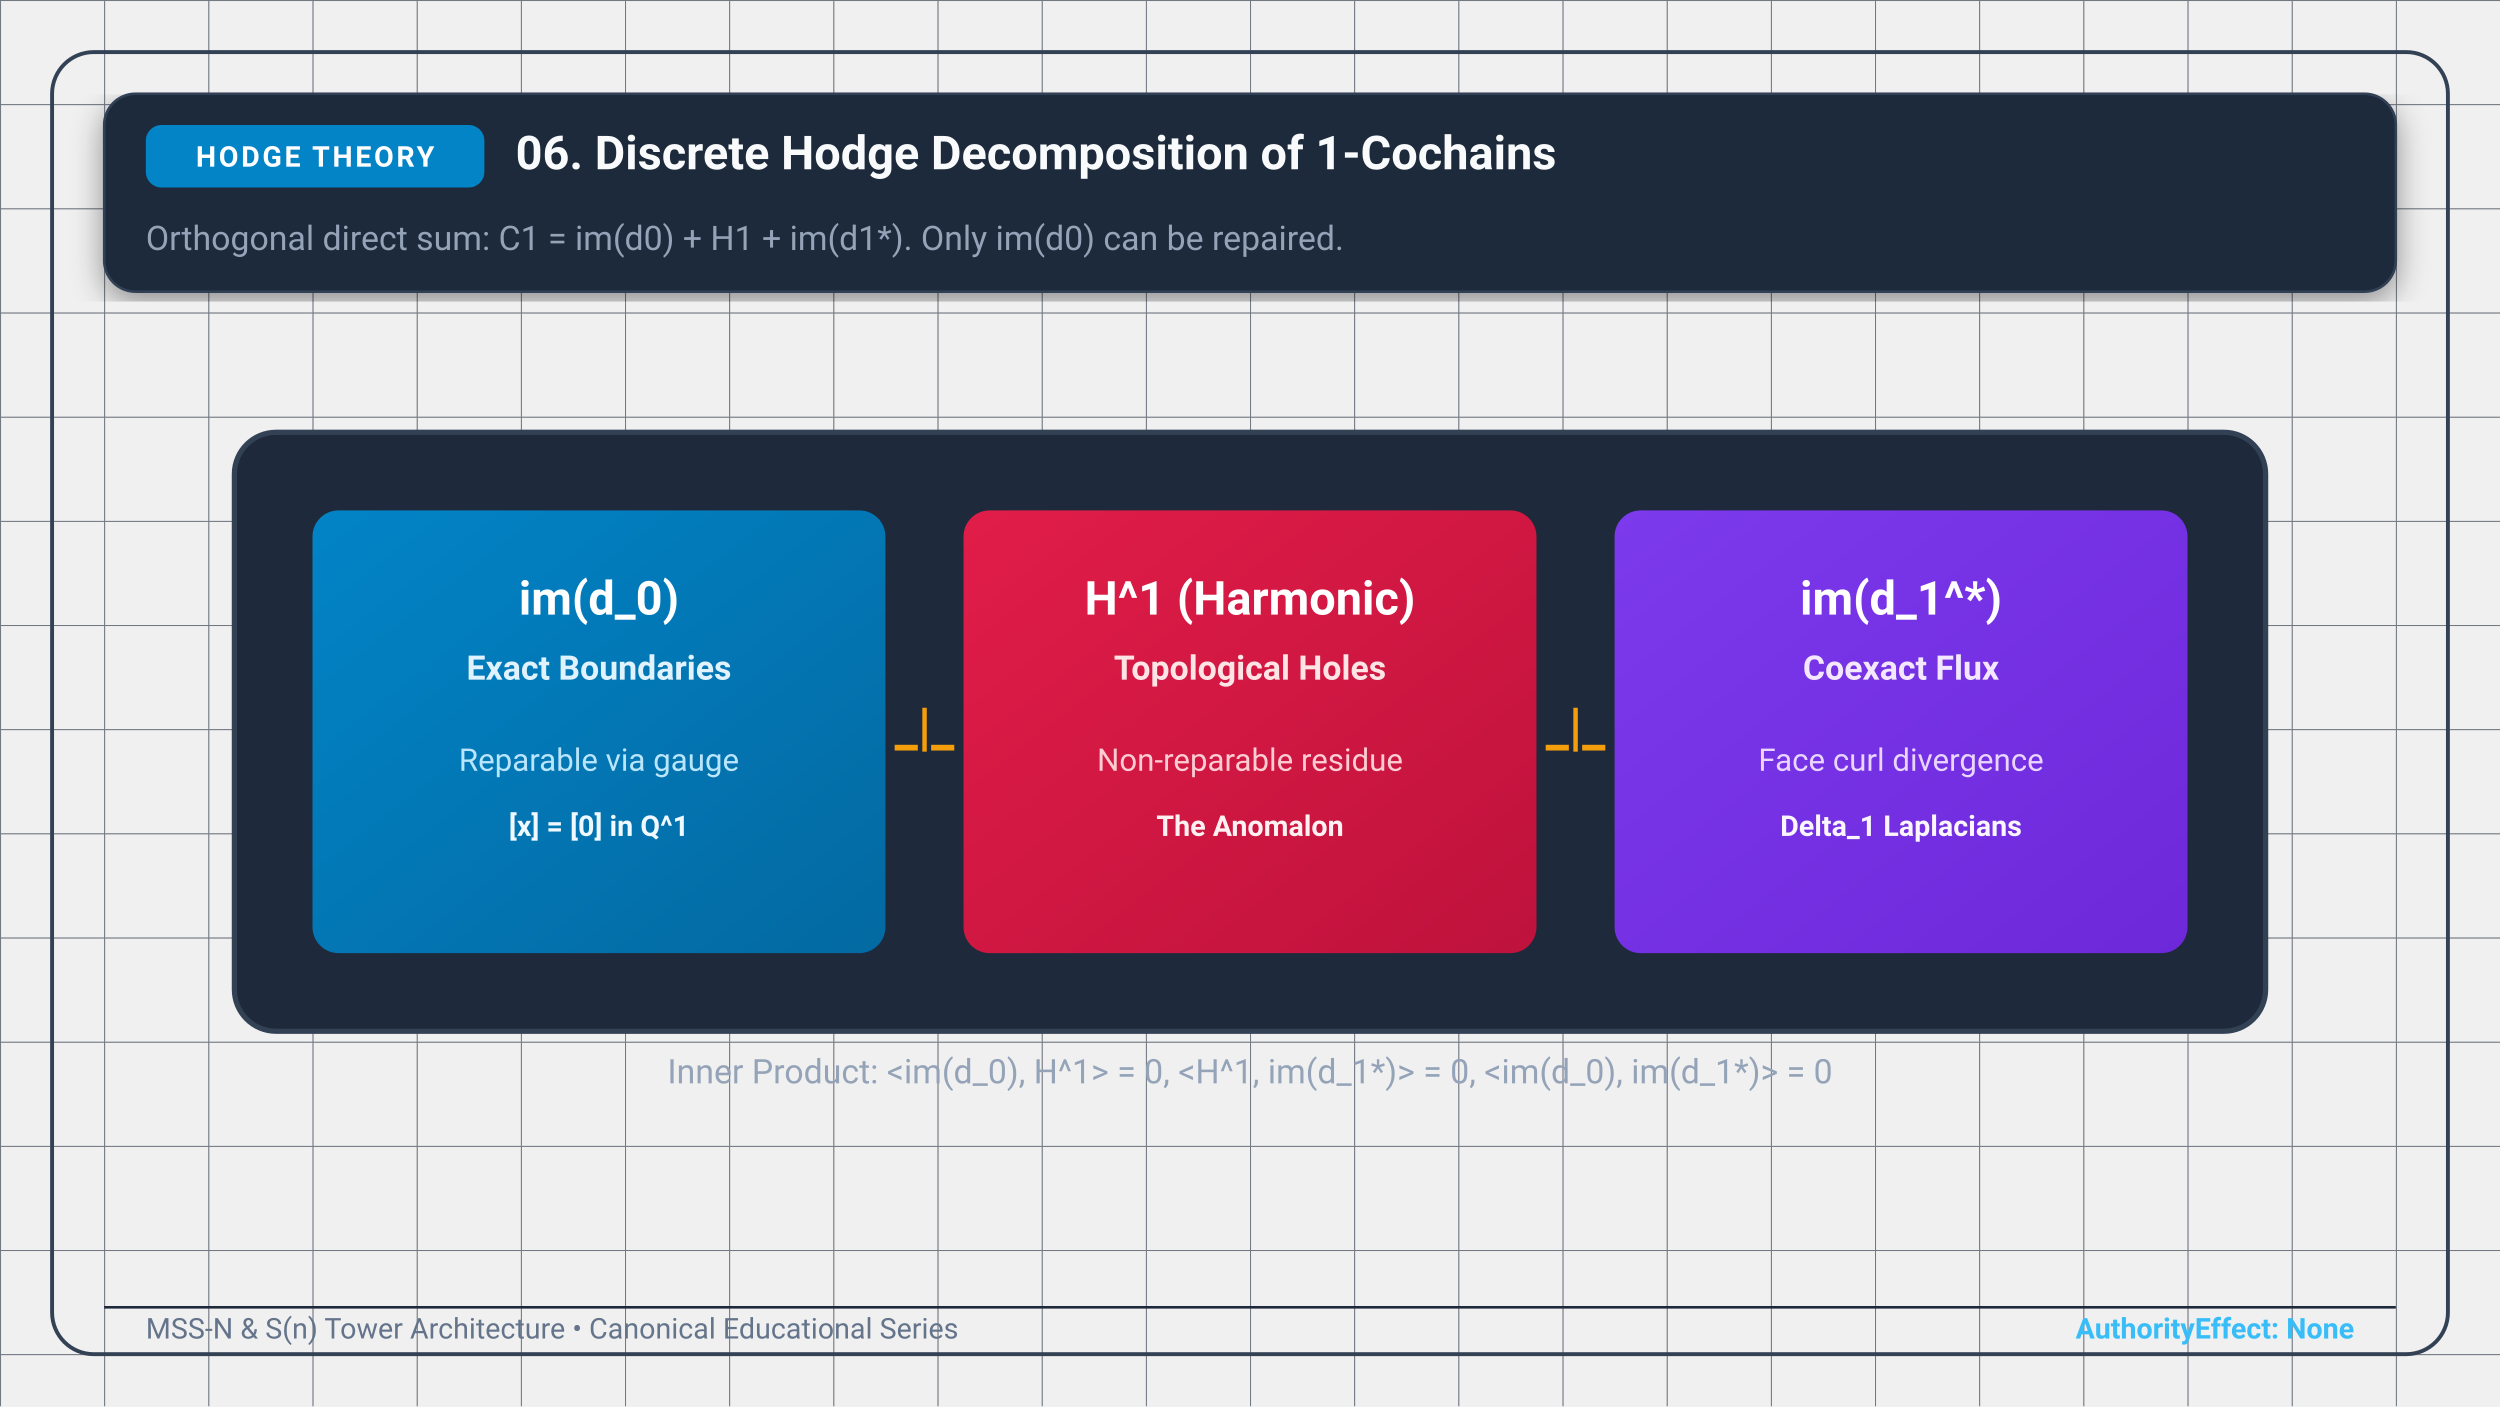
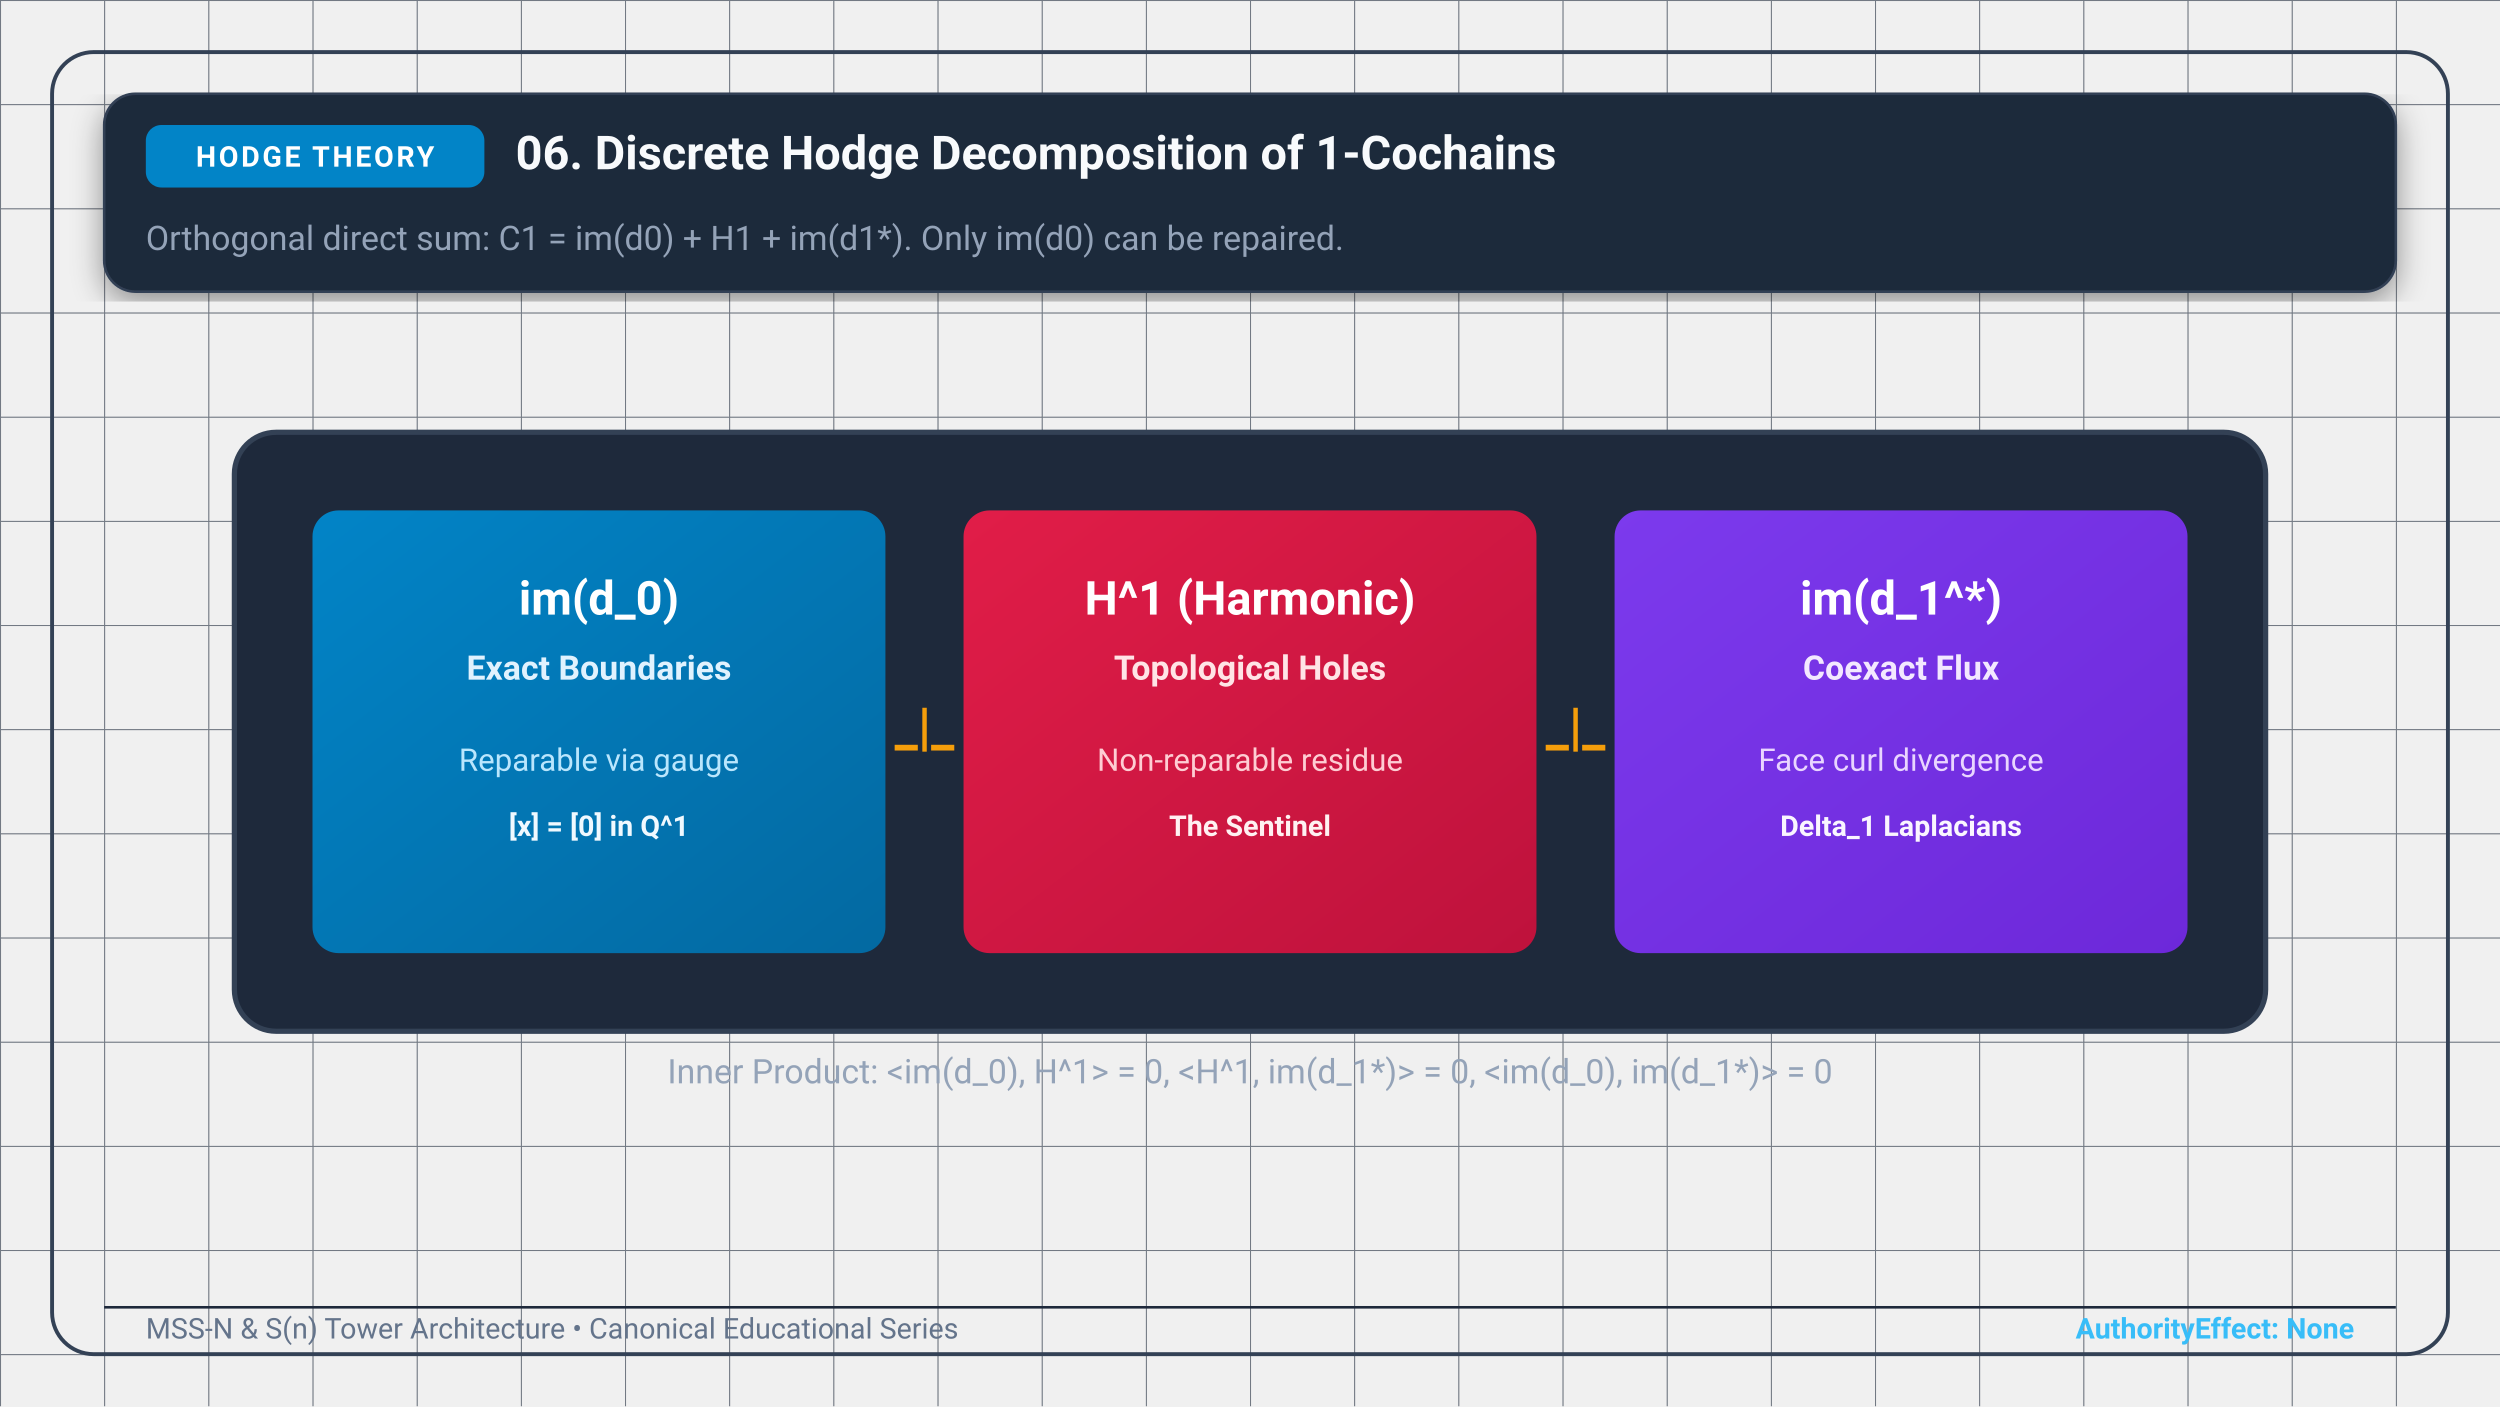
<svg xmlns="http://www.w3.org/2000/svg" viewBox="0 0 960 540" width="960" height="540" style="background-color:#0f172a;font-family:-apple-system,BlinkMacSystemFont,'Segoe UI',Roboto,Helvetica,Arial,sans-serif;">
  <defs>
    <linearGradient id="headerGrad" x1="0%" y1="0%" x2="100%" y2="0%">
      <stop offset="0%" stop-color="#38bdf8" />
      <stop offset="100%" stop-color="#818cf8" />
    </linearGradient>
    <linearGradient id="cardGrad" x1="0%" y1="0%" x2="0%" y2="100%">
      <stop offset="0%" stop-color="#1e293b" />
      <stop offset="100%" stop-color="#0f172a" />
    </linearGradient>
    <linearGradient id="cyanBox" x1="0%" y1="0%" x2="100%" y2="100%">
      <stop offset="0%" stop-color="#0284c7" />
      <stop offset="100%" stop-color="#0369a1" />
    </linearGradient>
    <linearGradient id="emeraldBox" x1="0%" y1="0%" x2="100%" y2="100%">
      <stop offset="0%" stop-color="#059669" />
      <stop offset="100%" stop-color="#047857" />
    </linearGradient>
    <linearGradient id="roseBox" x1="0%" y1="0%" x2="100%" y2="100%">
      <stop offset="0%" stop-color="#e11d48" />
      <stop offset="100%" stop-color="#be123c" />
    </linearGradient>
    <linearGradient id="amberBox" x1="0%" y1="0%" x2="100%" y2="100%">
      <stop offset="0%" stop-color="#d97706" />
      <stop offset="100%" stop-color="#b45309" />
    </linearGradient>
    <linearGradient id="purpleBox" x1="0%" y1="0%" x2="100%" y2="100%">
      <stop offset="0%" stop-color="#7c3aed" />
      <stop offset="100%" stop-color="#6d28d9" />
    </linearGradient>
    <filter id="shadow" x="-5%" y="-5%" width="110%" height="110%">
      <feDropShadow dx="0" dy="4" stdDeviation="6" flood-color="#000" flood-opacity="0.4" />
    </filter>
  </defs>
  <pattern id="grid" width="40" height="40" patternUnits="userSpaceOnUse">
    <path d="M 40 0 L 0 0 0 40" fill="none" stroke="#1e293b" stroke-width="0.8" opacity="0.6" />
  </pattern>
  <rect width="960" height="540" fill="url(#grid)" />
  <rect x="20" y="20" width="920" height="500" rx="16" fill="none" stroke="#334155" stroke-width="1.5" />
  <rect x="40" y="36" width="880" height="76" rx="12" fill="#1e293b" stroke="#334155" stroke-width="1" filter="url(#shadow)" />
  <rect x="56" y="48" width="130" height="24" rx="6" fill="#0284c7" />
  <text x="121" y="64" fill="#ffffff" font-size="11" font-weight="700" text-anchor="middle" letter-spacing="1">HODGE THEORY</text>
  <text x="198" y="65" fill="#f8fafc" font-size="18" font-weight="700">06. Discrete Hodge Decomposition of 1-Cochains</text>
  <text x="56" y="96" fill="#94a3b8" font-size="13" font-weight="400">Orthogonal direct sum: C1 = im(d0) + H1 + im(d1*). Only im(d0) can be repaired.</text>
  <g transform="translate(40, 126)">
    <rect x="50" y="40" width="780" height="230" rx="16" fill="#1e293b" stroke="#334155" stroke-width="2" />
    <rect x="80" y="70" width="220" height="170" rx="10" fill="url(#cyanBox)" />
    <text x="190" y="110" fill="#fff" font-size="18" font-weight="700" text-anchor="middle">im(d_0)</text>
    <text x="190" y="135" fill="#e0f2fe" font-size="13" font-weight="600" text-anchor="middle">Exact Boundaries</text>
    <text x="190" y="170" fill="#bae6fd" font-size="12" text-anchor="middle">Reparable via gauge</text>
    <text x="190" y="195" fill="#f0f9ff" font-size="11" font-weight="700" text-anchor="middle">[x] = [0] in Q^1</text>
    <rect x="330" y="70" width="220" height="170" rx="10" fill="url(#roseBox)" />
    <text x="440" y="110" fill="#fff" font-size="18" font-weight="700" text-anchor="middle">H^1 (Harmonic)</text>
    <text x="440" y="135" fill="#ffe4e6" font-size="13" font-weight="600" text-anchor="middle">Topological Holes</text>
    <text x="440" y="170" fill="#fecdd3" font-size="12" text-anchor="middle">Non-reparable residue</text>
-     <text x="440" y="195" fill="#fff1f2" font-size="11" font-weight="700" text-anchor="middle">The Anomalon</text>
+     <text x="440" y="195" fill="#fff1f2" font-size="11" font-weight="700" text-anchor="middle">The Sentinel</text>
    <rect x="580" y="70" width="220" height="170" rx="10" fill="url(#purpleBox)" />
    <text x="690" y="110" fill="#fff" font-size="18" font-weight="700" text-anchor="middle">im(d_1^*)</text>
    <text x="690" y="135" fill="#f3e8ff" font-size="13" font-weight="600" text-anchor="middle">Coexact Flux</text>
    <text x="690" y="170" fill="#e9d5ff" font-size="12" text-anchor="middle">Face curl divergence</text>
    <text x="690" y="195" fill="#faf5ff" font-size="11" font-weight="700" text-anchor="middle">Delta_1 Laplacians</text>
    <text x="315" y="160" fill="#f59e0b" font-size="20" font-weight="700" text-anchor="middle">_|_</text>
    <text x="565" y="160" fill="#f59e0b" font-size="20" font-weight="700" text-anchor="middle">_|_</text>
    <text x="440" y="290" fill="#94a3b8" font-size="13" text-anchor="middle">Inner Product: &lt;im(d_0), H^1&gt; = 0,  &lt;H^1, im(d_1*)&gt; = 0,  &lt;im(d_0), im(d_1*)&gt; = 0</text>
  </g>
  <line x1="40" y1="502" x2="920" y2="502" stroke="#1e293b" stroke-width="1" />
  <text x="56" y="514" fill="#64748b" font-size="11">MSS-N &amp; S(n) Tower Architecture • Canonical Educational Series</text>
  <text x="904" y="514" fill="#38bdf8" font-size="11" font-weight="600" text-anchor="end">AuthorityEffect: None</text>
</svg>
